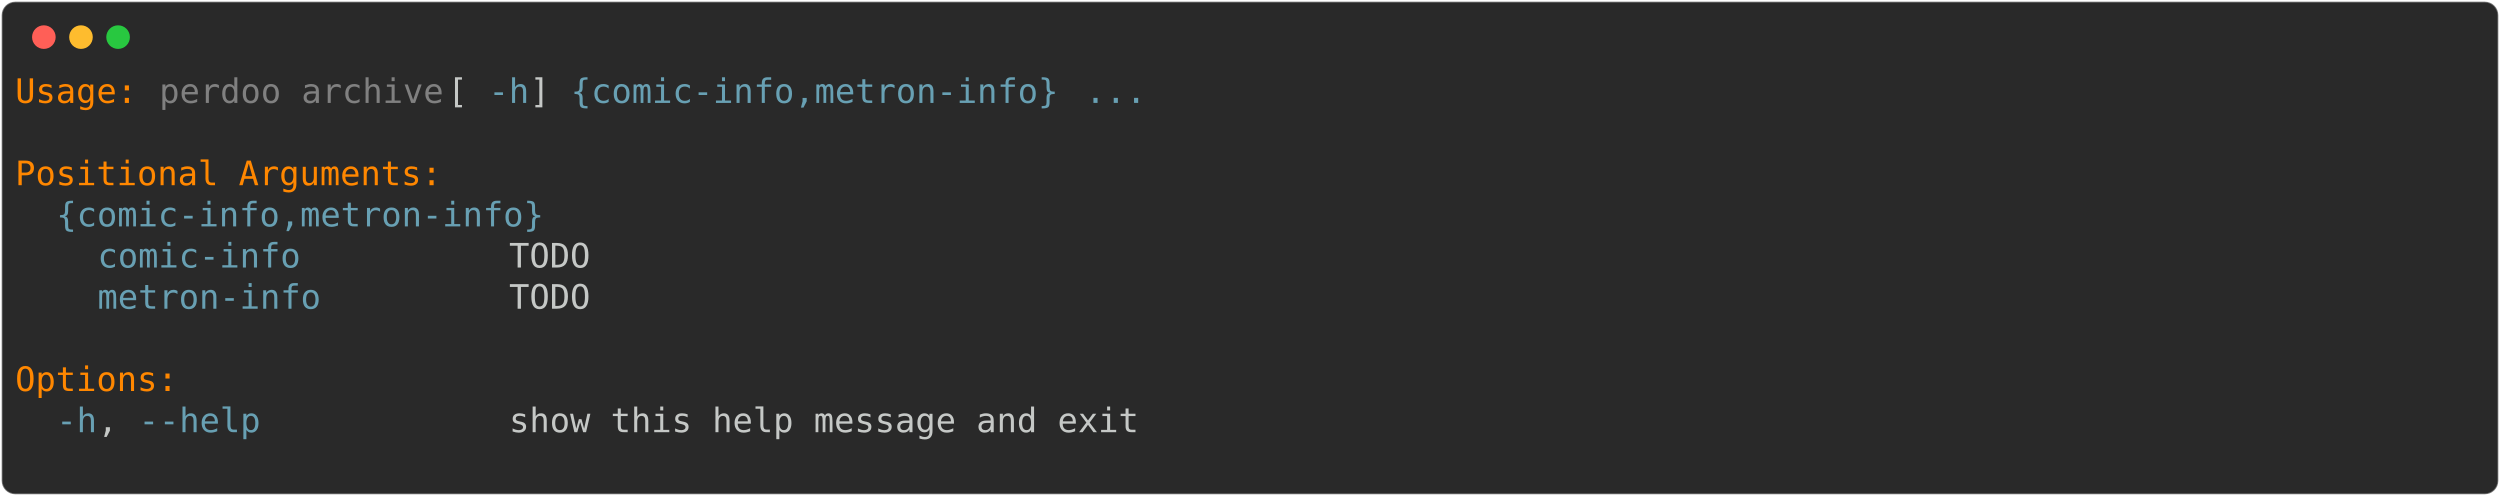
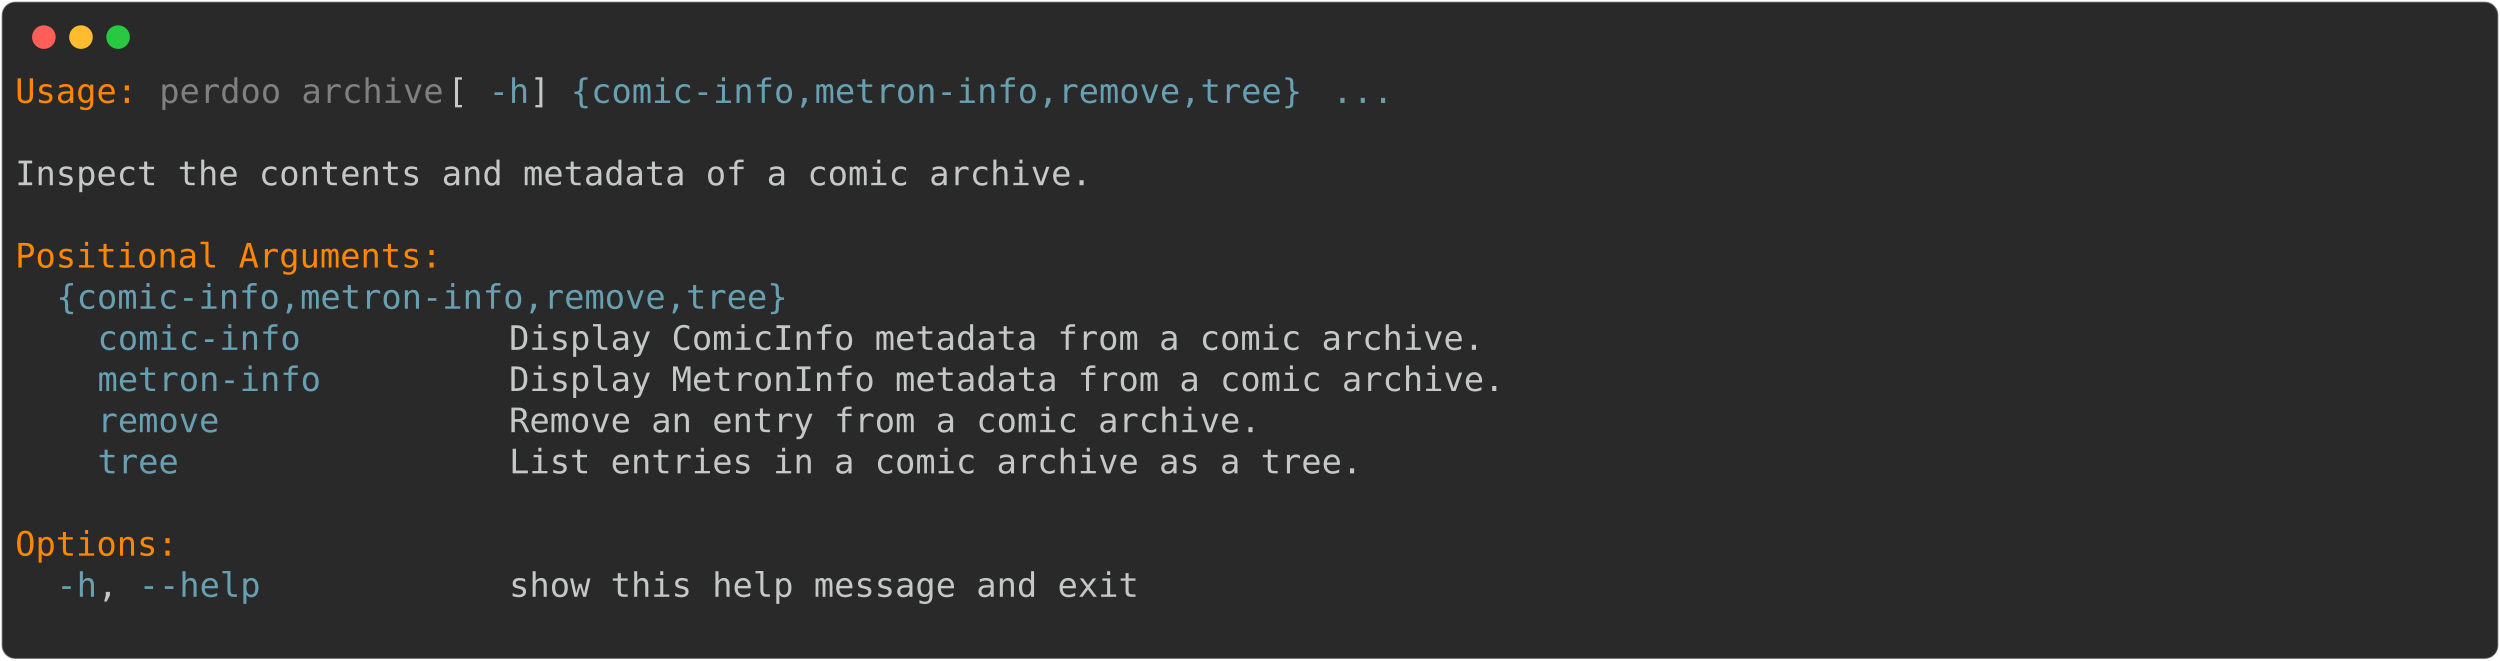
- <svg xmlns="http://www.w3.org/2000/svg" class="rich-terminal" viewBox="0 0 1482 294.0">
+ <svg xmlns="http://www.w3.org/2000/svg" class="rich-terminal" viewBox="0 0 1482 391.6">
  <style>

    @font-face {
        font-family: "Fira Code";
        src: local("FiraCode-Regular"),
                url("https://cdnjs.cloudflare.com/ajax/libs/firacode/6.2.0/woff2/FiraCode-Regular.woff2") format("woff2"),
                url("https://cdnjs.cloudflare.com/ajax/libs/firacode/6.2.0/woff/FiraCode-Regular.woff") format("woff");
        font-style: normal;
        font-weight: 400;
    }
    @font-face {
        font-family: "Fira Code";
        src: local("FiraCode-Bold"),
                url("https://cdnjs.cloudflare.com/ajax/libs/firacode/6.2.0/woff2/FiraCode-Bold.woff2") format("woff2"),
                url("https://cdnjs.cloudflare.com/ajax/libs/firacode/6.2.0/woff/FiraCode-Bold.woff") format("woff");
        font-style: bold;
        font-weight: 700;
    }

-     .terminal-781519013-matrix {
+     .terminal-2015230061-matrix {
        font-family: Fira Code, monospace;
        font-size: 20px;
        line-height: 24.4px;
        font-variant-east-asian: full-width;
    }

-     .terminal-781519013-title {
+     .terminal-2015230061-title {
        font-size: 18px;
        font-weight: bold;
        font-family: arial;
    }

-     .terminal-781519013-r1 { fill: #ff8700 }
- .terminal-781519013-r2 { fill: #c5c8c6 }
- .terminal-781519013-r3 { fill: #808080 }
- .terminal-781519013-r4 { fill: #68a0b3 }
+     .terminal-2015230061-r1 { fill: #ff8700 }
+ .terminal-2015230061-r2 { fill: #c5c8c6 }
+ .terminal-2015230061-r3 { fill: #808080 }
+ .terminal-2015230061-r4 { fill: #68a0b3 }
    </style>
  <defs>
-     <clipPath id="terminal-781519013-clip-terminal">
-       <rect x="0" y="0" width="1463.0" height="243.0" />
+     <clipPath id="terminal-2015230061-clip-terminal">
+       <rect x="0" y="0" width="1463.0" height="340.6" />
    </clipPath>
-     <clipPath id="terminal-781519013-line-0">
+     <clipPath id="terminal-2015230061-line-0">
      <rect x="0" y="1.5" width="1464" height="24.65" />
    </clipPath>
-     <clipPath id="terminal-781519013-line-1">
+     <clipPath id="terminal-2015230061-line-1">
      <rect x="0" y="25.9" width="1464" height="24.65" />
    </clipPath>
-     <clipPath id="terminal-781519013-line-2">
+     <clipPath id="terminal-2015230061-line-2">
      <rect x="0" y="50.3" width="1464" height="24.65" />
    </clipPath>
-     <clipPath id="terminal-781519013-line-3">
+     <clipPath id="terminal-2015230061-line-3">
      <rect x="0" y="74.7" width="1464" height="24.65" />
    </clipPath>
-     <clipPath id="terminal-781519013-line-4">
+     <clipPath id="terminal-2015230061-line-4">
      <rect x="0" y="99.1" width="1464" height="24.65" />
    </clipPath>
-     <clipPath id="terminal-781519013-line-5">
+     <clipPath id="terminal-2015230061-line-5">
      <rect x="0" y="123.5" width="1464" height="24.65" />
    </clipPath>
-     <clipPath id="terminal-781519013-line-6">
+     <clipPath id="terminal-2015230061-line-6">
      <rect x="0" y="147.9" width="1464" height="24.65" />
    </clipPath>
-     <clipPath id="terminal-781519013-line-7">
+     <clipPath id="terminal-2015230061-line-7">
      <rect x="0" y="172.3" width="1464" height="24.65" />
    </clipPath>
-     <clipPath id="terminal-781519013-line-8">
+     <clipPath id="terminal-2015230061-line-8">
      <rect x="0" y="196.7" width="1464" height="24.65" />
    </clipPath>
+     <clipPath id="terminal-2015230061-line-9">
+       <rect x="0" y="221.1" width="1464" height="24.65" />
+     </clipPath>
+     <clipPath id="terminal-2015230061-line-10">
+       <rect x="0" y="245.5" width="1464" height="24.65" />
+     </clipPath>
+     <clipPath id="terminal-2015230061-line-11">
+       <rect x="0" y="269.9" width="1464" height="24.65" />
+     </clipPath>
+     <clipPath id="terminal-2015230061-line-12">
+       <rect x="0" y="294.3" width="1464" height="24.65" />
+     </clipPath>
  </defs>
-   <rect fill="#292929" stroke="rgba(255,255,255,0.35)" stroke-width="1" x="1" y="1" width="1480" height="292" rx="8" />
+   <rect fill="#292929" stroke="rgba(255,255,255,0.35)" stroke-width="1" x="1" y="1" width="1480" height="389.6" rx="8" />
  <g transform="translate(26,22)">
    <circle cx="0" cy="0" r="7" fill="#ff5f57" />
    <circle cx="22" cy="0" r="7" fill="#febc2e" />
    <circle cx="44" cy="0" r="7" fill="#28c840" />
  </g>
-   <g transform="translate(9, 41)" clip-path="url(#terminal-781519013-clip-terminal)">
-     <g class="terminal-781519013-matrix">
-       <text class="terminal-781519013-r1" x="0" y="20" textLength="73.2" clip-path="url(#terminal-781519013-line-0)">Usage:</text>
-       <text class="terminal-781519013-r3" x="85.4" y="20" textLength="170.8" clip-path="url(#terminal-781519013-line-0)">perdoo archive</text>
-       <text class="terminal-781519013-r2" x="256.2" y="20" textLength="24.4" clip-path="url(#terminal-781519013-line-0)"> [</text>
-       <text class="terminal-781519013-r4" x="280.6" y="20" textLength="24.4" clip-path="url(#terminal-781519013-line-0)">-h</text>
-       <text class="terminal-781519013-r2" x="305" y="20" textLength="24.4" clip-path="url(#terminal-781519013-line-0)">] </text>
-       <text class="terminal-781519013-r4" x="329.4" y="20" textLength="292.8" clip-path="url(#terminal-781519013-line-0)">{comic-info,metron-info}</text>
-       <text class="terminal-781519013-r4" x="634.4" y="20" textLength="36.6" clip-path="url(#terminal-781519013-line-0)">...</text>
-       <text class="terminal-781519013-r2" x="1464" y="20" textLength="12.2" clip-path="url(#terminal-781519013-line-0)">
+   <g transform="translate(9, 41)" clip-path="url(#terminal-2015230061-clip-terminal)">
+     <g class="terminal-2015230061-matrix">
+       <text class="terminal-2015230061-r1" x="0" y="20" textLength="73.2" clip-path="url(#terminal-2015230061-line-0)">Usage:</text>
+       <text class="terminal-2015230061-r3" x="85.4" y="20" textLength="170.8" clip-path="url(#terminal-2015230061-line-0)">perdoo archive</text>
+       <text class="terminal-2015230061-r2" x="256.2" y="20" textLength="24.4" clip-path="url(#terminal-2015230061-line-0)"> [</text>
+       <text class="terminal-2015230061-r4" x="280.6" y="20" textLength="24.4" clip-path="url(#terminal-2015230061-line-0)">-h</text>
+       <text class="terminal-2015230061-r2" x="305" y="20" textLength="24.4" clip-path="url(#terminal-2015230061-line-0)">] </text>
+       <text class="terminal-2015230061-r4" x="329.4" y="20" textLength="439.2" clip-path="url(#terminal-2015230061-line-0)">{comic-info,metron-info,remove,tree}</text>
+       <text class="terminal-2015230061-r4" x="780.8" y="20" textLength="36.6" clip-path="url(#terminal-2015230061-line-0)">...</text>
+       <text class="terminal-2015230061-r2" x="1464" y="20" textLength="12.2" clip-path="url(#terminal-2015230061-line-0)">
</text>
-       <text class="terminal-781519013-r2" x="1464" y="44.4" textLength="12.2" clip-path="url(#terminal-781519013-line-1)">
+       <text class="terminal-2015230061-r2" x="1464" y="44.4" textLength="12.2" clip-path="url(#terminal-2015230061-line-1)">
</text>
-       <text class="terminal-781519013-r1" x="0" y="68.8" textLength="256.2" clip-path="url(#terminal-781519013-line-2)">Positional Arguments:</text>
-       <text class="terminal-781519013-r2" x="1464" y="68.8" textLength="12.2" clip-path="url(#terminal-781519013-line-2)">
+       <text class="terminal-2015230061-r2" x="0" y="68.8" textLength="646.6" clip-path="url(#terminal-2015230061-line-2)">Inspect the contents and metadata of a comic archive.</text>
+       <text class="terminal-2015230061-r2" x="1464" y="68.8" textLength="12.2" clip-path="url(#terminal-2015230061-line-2)">
</text>
-       <text class="terminal-781519013-r4" x="24.4" y="93.2" textLength="292.8" clip-path="url(#terminal-781519013-line-3)">{comic-info,metron-info}</text>
-       <text class="terminal-781519013-r2" x="1464" y="93.2" textLength="12.2" clip-path="url(#terminal-781519013-line-3)">
+       <text class="terminal-2015230061-r2" x="1464" y="93.2" textLength="12.2" clip-path="url(#terminal-2015230061-line-3)">
</text>
-       <text class="terminal-781519013-r4" x="48.8" y="117.6" textLength="122" clip-path="url(#terminal-781519013-line-4)">comic-info</text>
-       <text class="terminal-781519013-r2" x="292.8" y="117.6" textLength="48.8" clip-path="url(#terminal-781519013-line-4)">TODO</text>
-       <text class="terminal-781519013-r2" x="1464" y="117.6" textLength="12.2" clip-path="url(#terminal-781519013-line-4)">
+       <text class="terminal-2015230061-r1" x="0" y="117.6" textLength="256.2" clip-path="url(#terminal-2015230061-line-4)">Positional Arguments:</text>
+       <text class="terminal-2015230061-r2" x="1464" y="117.6" textLength="12.2" clip-path="url(#terminal-2015230061-line-4)">
</text>
-       <text class="terminal-781519013-r4" x="48.8" y="142" textLength="134.2" clip-path="url(#terminal-781519013-line-5)">metron-info</text>
-       <text class="terminal-781519013-r2" x="292.8" y="142" textLength="48.8" clip-path="url(#terminal-781519013-line-5)">TODO</text>
-       <text class="terminal-781519013-r2" x="1464" y="142" textLength="12.2" clip-path="url(#terminal-781519013-line-5)">
+       <text class="terminal-2015230061-r4" x="24.4" y="142" textLength="439.2" clip-path="url(#terminal-2015230061-line-5)">{comic-info,metron-info,remove,tree}</text>
+       <text class="terminal-2015230061-r2" x="1464" y="142" textLength="12.2" clip-path="url(#terminal-2015230061-line-5)">
</text>
-       <text class="terminal-781519013-r2" x="1464" y="166.4" textLength="12.2" clip-path="url(#terminal-781519013-line-6)">
+       <text class="terminal-2015230061-r4" x="48.8" y="166.4" textLength="122" clip-path="url(#terminal-2015230061-line-6)">comic-info</text>
+       <text class="terminal-2015230061-r2" x="292.8" y="166.4" textLength="585.6" clip-path="url(#terminal-2015230061-line-6)">Display ComicInfo metadata from a comic archive.</text>
+       <text class="terminal-2015230061-r2" x="1464" y="166.4" textLength="12.2" clip-path="url(#terminal-2015230061-line-6)">
</text>
-       <text class="terminal-781519013-r1" x="0" y="190.8" textLength="97.6" clip-path="url(#terminal-781519013-line-7)">Options:</text>
-       <text class="terminal-781519013-r2" x="1464" y="190.8" textLength="12.2" clip-path="url(#terminal-781519013-line-7)">
+       <text class="terminal-2015230061-r4" x="48.8" y="190.8" textLength="134.2" clip-path="url(#terminal-2015230061-line-7)">metron-info</text>
+       <text class="terminal-2015230061-r2" x="292.8" y="190.8" textLength="597.8" clip-path="url(#terminal-2015230061-line-7)">Display MetronInfo metadata from a comic archive.</text>
+       <text class="terminal-2015230061-r2" x="1464" y="190.8" textLength="12.2" clip-path="url(#terminal-2015230061-line-7)">
</text>
-       <text class="terminal-781519013-r4" x="24.4" y="215.2" textLength="24.4" clip-path="url(#terminal-781519013-line-8)">-h</text>
-       <text class="terminal-781519013-r2" x="48.8" y="215.2" textLength="24.4" clip-path="url(#terminal-781519013-line-8)">, </text>
-       <text class="terminal-781519013-r4" x="73.2" y="215.2" textLength="73.2" clip-path="url(#terminal-781519013-line-8)">--help</text>
-       <text class="terminal-781519013-r2" x="292.8" y="215.2" textLength="378.2" clip-path="url(#terminal-781519013-line-8)">show this help message and exit</text>
-       <text class="terminal-781519013-r2" x="1464" y="215.2" textLength="12.2" clip-path="url(#terminal-781519013-line-8)">
+       <text class="terminal-2015230061-r4" x="48.8" y="215.2" textLength="73.2" clip-path="url(#terminal-2015230061-line-8)">remove</text>
+       <text class="terminal-2015230061-r2" x="292.8" y="215.2" textLength="451.4" clip-path="url(#terminal-2015230061-line-8)">Remove an entry from a comic archive.</text>
+       <text class="terminal-2015230061-r2" x="1464" y="215.2" textLength="12.2" clip-path="url(#terminal-2015230061-line-8)">
</text>
-       <text class="terminal-781519013-r2" x="1464" y="239.6" textLength="12.2" clip-path="url(#terminal-781519013-line-9)">
+       <text class="terminal-2015230061-r4" x="48.8" y="239.6" textLength="48.8" clip-path="url(#terminal-2015230061-line-9)">tree</text>
+       <text class="terminal-2015230061-r2" x="292.8" y="239.6" textLength="512.4" clip-path="url(#terminal-2015230061-line-9)">List entries in a comic archive as a tree.</text>
+       <text class="terminal-2015230061-r2" x="1464" y="239.6" textLength="12.2" clip-path="url(#terminal-2015230061-line-9)">
+ </text>
+       <text class="terminal-2015230061-r2" x="1464" y="264" textLength="12.2" clip-path="url(#terminal-2015230061-line-10)">
+ </text>
+       <text class="terminal-2015230061-r1" x="0" y="288.4" textLength="97.6" clip-path="url(#terminal-2015230061-line-11)">Options:</text>
+       <text class="terminal-2015230061-r2" x="1464" y="288.4" textLength="12.2" clip-path="url(#terminal-2015230061-line-11)">
+ </text>
+       <text class="terminal-2015230061-r4" x="24.4" y="312.8" textLength="24.4" clip-path="url(#terminal-2015230061-line-12)">-h</text>
+       <text class="terminal-2015230061-r2" x="48.8" y="312.8" textLength="24.4" clip-path="url(#terminal-2015230061-line-12)">, </text>
+       <text class="terminal-2015230061-r4" x="73.2" y="312.8" textLength="73.2" clip-path="url(#terminal-2015230061-line-12)">--help</text>
+       <text class="terminal-2015230061-r2" x="292.8" y="312.8" textLength="378.2" clip-path="url(#terminal-2015230061-line-12)">show this help message and exit</text>
+       <text class="terminal-2015230061-r2" x="1464" y="312.8" textLength="12.2" clip-path="url(#terminal-2015230061-line-12)">
+ </text>
+       <text class="terminal-2015230061-r2" x="1464" y="337.2" textLength="12.2" clip-path="url(#terminal-2015230061-line-13)">
</text>
    </g>
  </g>
</svg>
